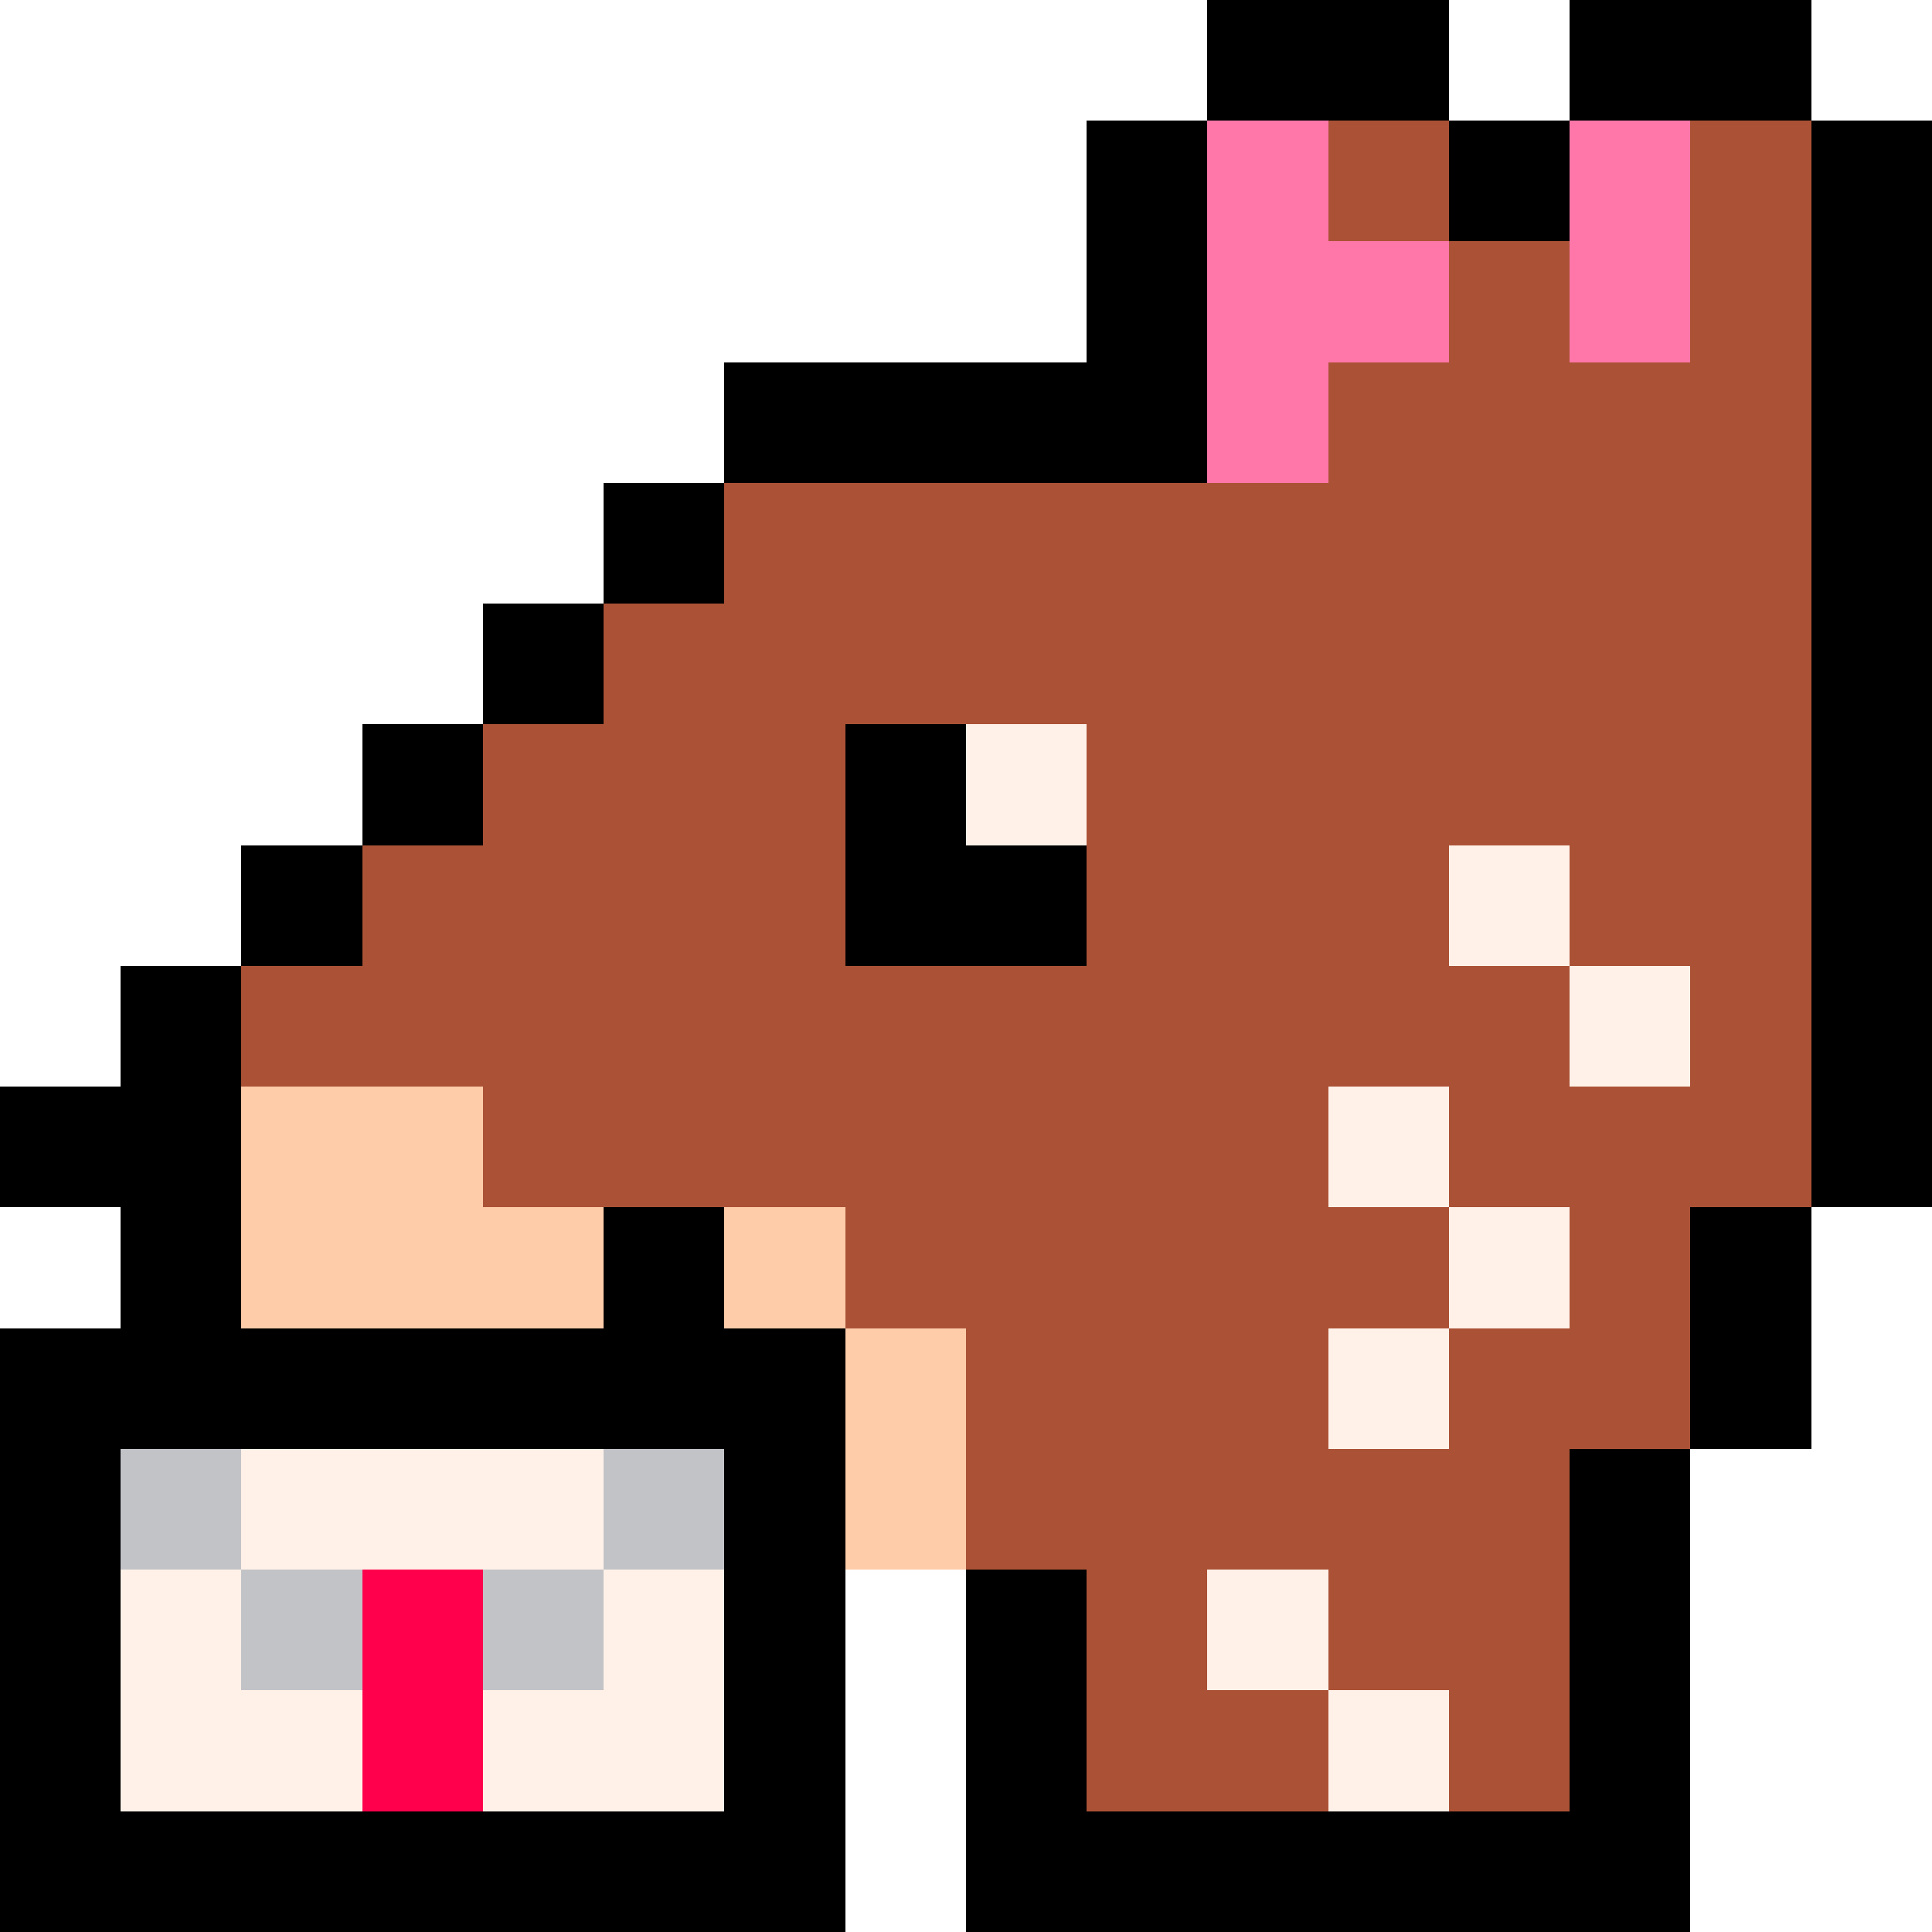
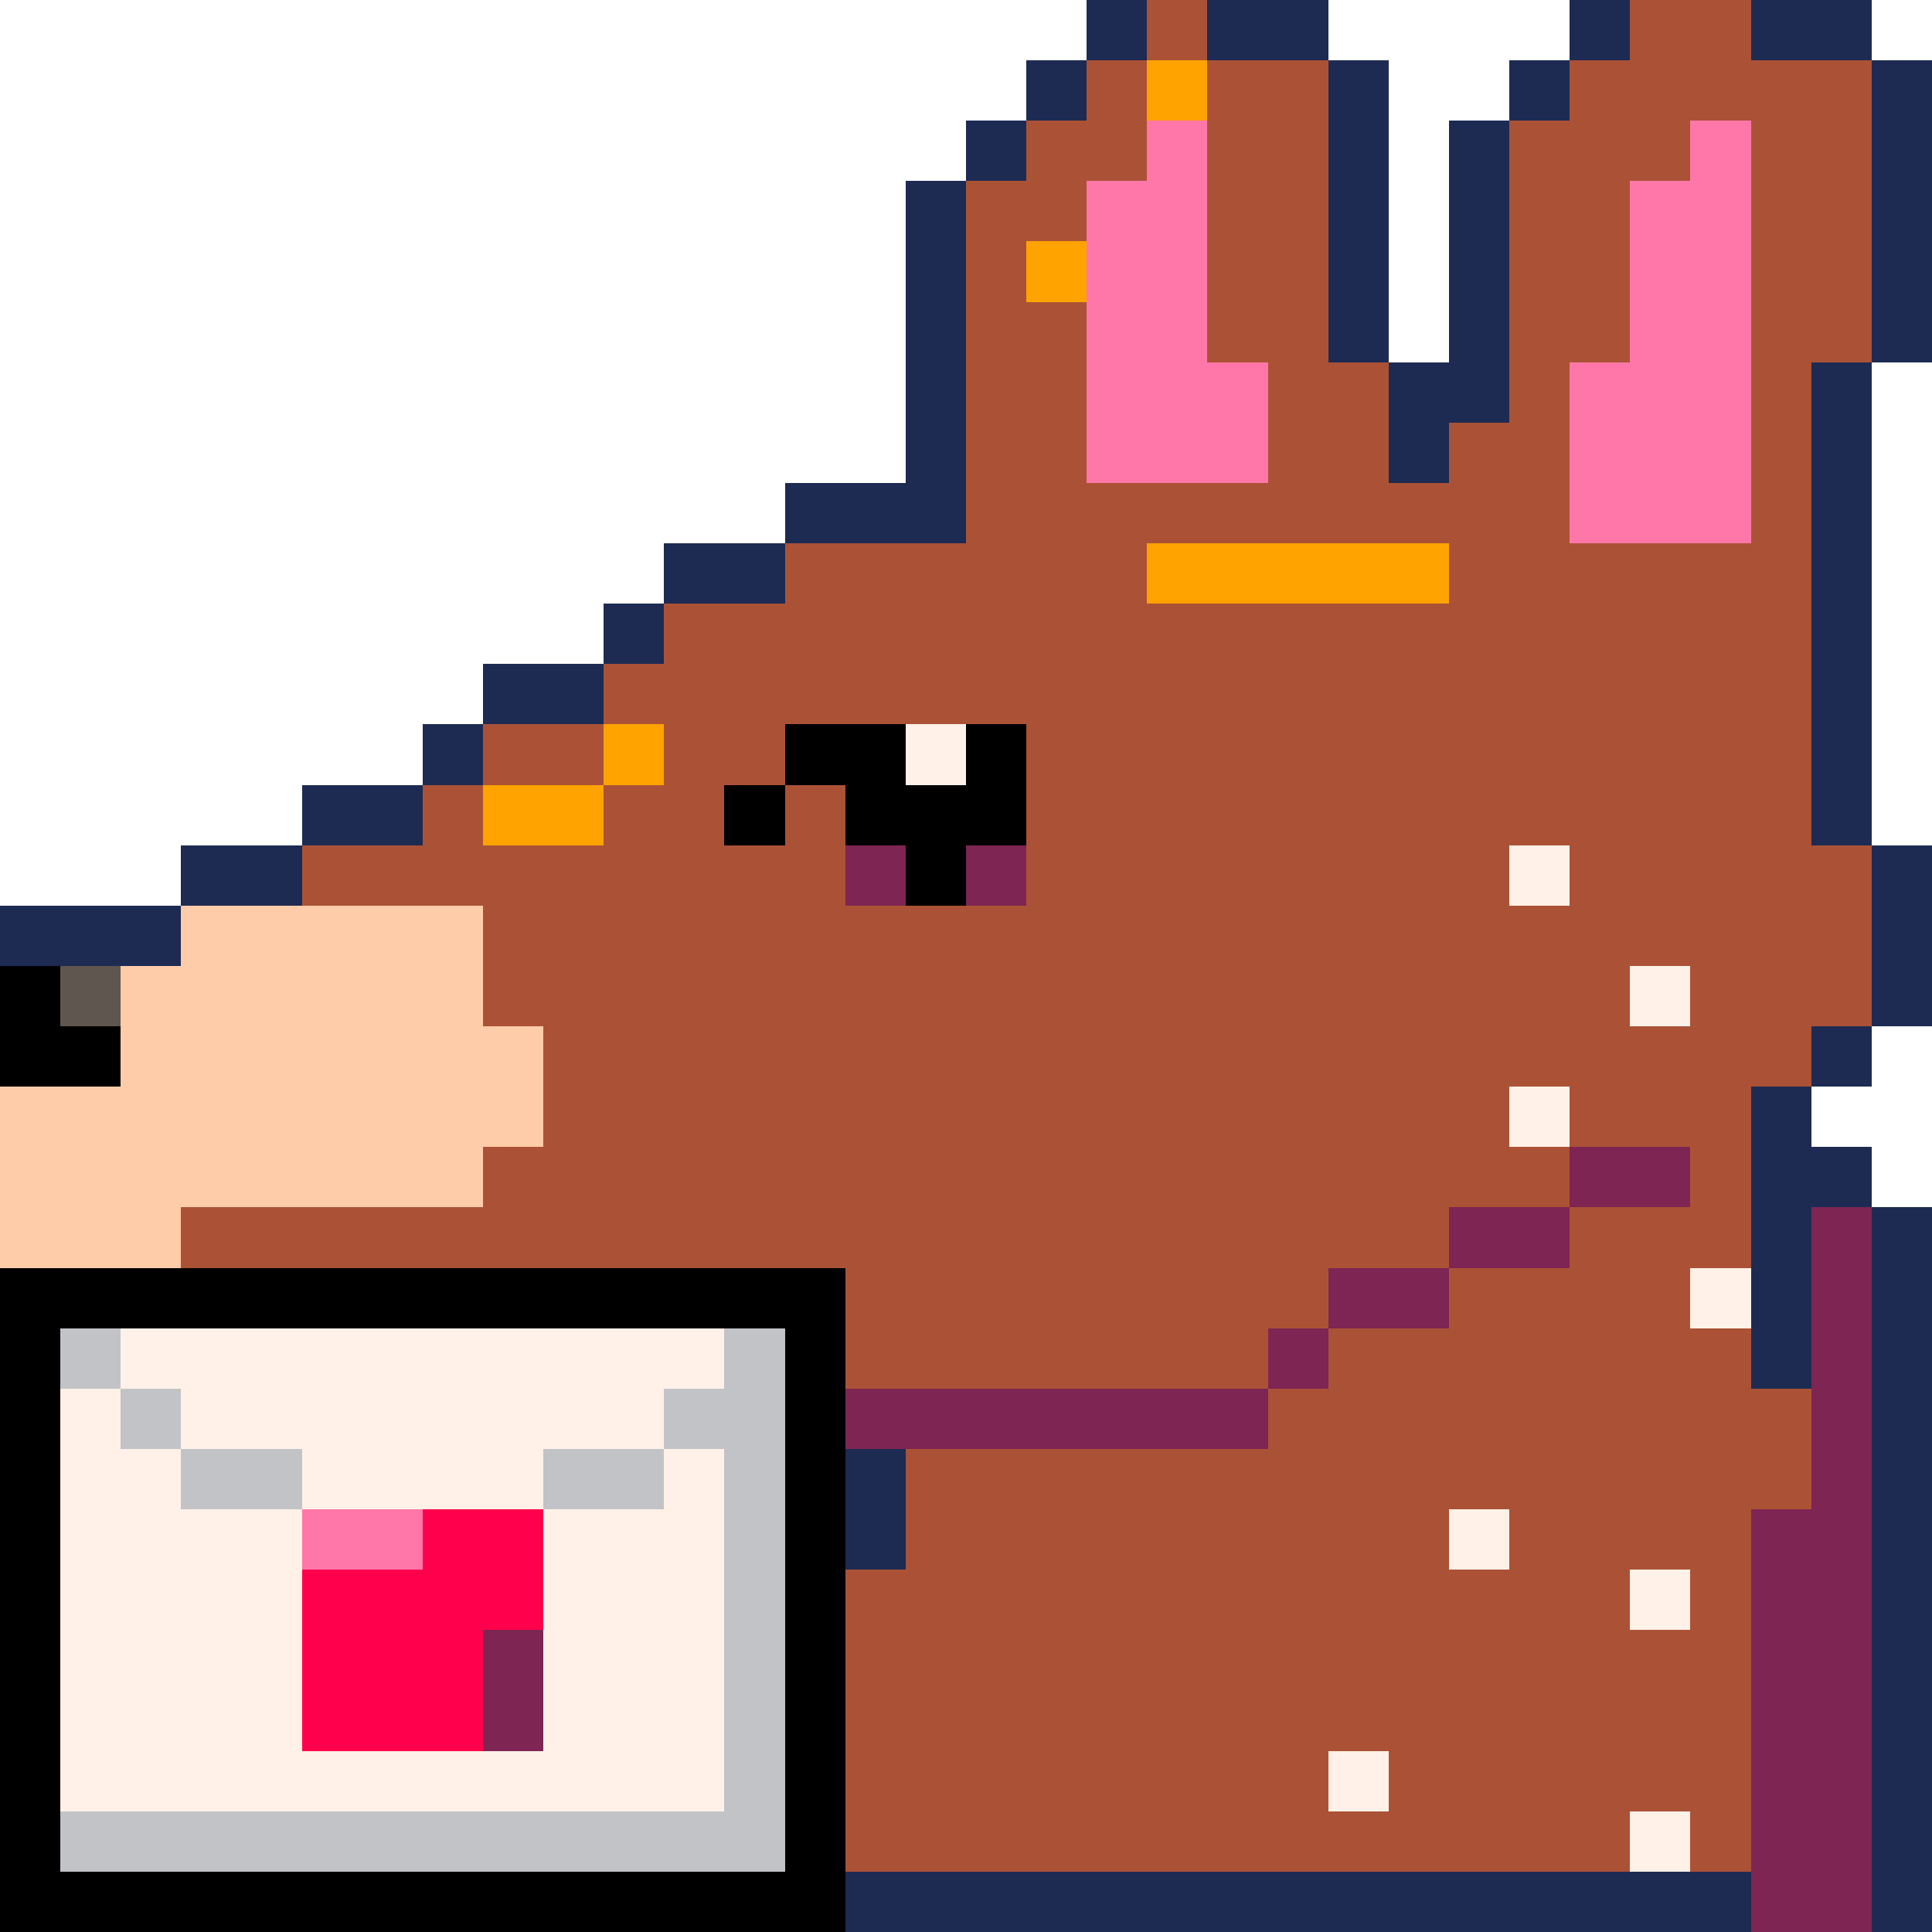
- <svg xmlns="http://www.w3.org/2000/svg" width="128" height="128" viewBox="0 0 16 16" shape-rendering="crispEdges">
+ <svg xmlns="http://www.w3.org/2000/svg" width="128" height="128" viewBox="0 0 32 32" shape-rendering="crispEdges">
  <g fill="#000000">
-     <rect x="10" y="0" width="2" height="1" />
-     <rect x="13" y="0" width="2" height="1" />
-     <rect x="9" y="1" width="1" height="2" />
-     <rect x="12" y="1" width="1" height="1" />
-     <rect x="15" y="1" width="1" height="9" />
-     <rect x="6" y="3" width="4" height="1" />
-     <rect x="5" y="4" width="1" height="1" />
-     <rect x="4" y="5" width="1" height="1" />
-     <rect x="3" y="6" width="1" height="1" />
-     <rect x="7" y="6" width="1" height="1" />
-     <rect x="2" y="7" width="1" height="1" />
-     <rect x="7" y="7" width="2" height="1" />
-     <rect x="1" y="8" width="1" height="1" />
-     <rect x="0" y="9" width="2" height="1" />
-     <rect x="1" y="10" width="1" height="1" />
-     <rect x="5" y="10" width="1" height="1" />
-     <rect x="14" y="10" width="1" height="2" />
-     <rect x="0" y="11" width="7" height="1" />
-     <rect x="0" y="12" width="1" height="3" />
-     <rect x="6" y="12" width="1" height="3" />
-     <rect x="13" y="12" width="1" height="3" />
-     <rect x="8" y="13" width="1" height="2" />
-     <rect x="0" y="15" width="7" height="1" />
-     <rect x="8" y="15" width="6" height="1" />
+     <rect x="13" y="12" width="2" height="1" />
+     <rect x="16" y="12" width="1" height="1" />
+     <rect x="12" y="13" width="1" height="1" />
+     <rect x="14" y="13" width="3" height="1" />
+     <rect x="15" y="14" width="1" height="1" />
+     <rect x="0" y="16" width="1" height="1" />
+     <rect x="0" y="17" width="2" height="1" />
+     <rect x="0" y="21" width="14" height="1" />
+     <rect x="0" y="22" width="1" height="9" />
+     <rect x="13" y="22" width="1" height="9" />
+     <rect x="0" y="31" width="14" height="1" />
+   </g>
+   <g fill="#1D2B53">
+     <rect x="18" y="0" width="1" height="1" />
+     <rect x="20" y="0" width="2" height="1" />
+     <rect x="26" y="0" width="1" height="1" />
+     <rect x="29" y="0" width="2" height="1" />
+     <rect x="17" y="1" width="1" height="1" />
+     <rect x="22" y="1" width="1" height="5" />
+     <rect x="25" y="1" width="1" height="1" />
+     <rect x="31" y="1" width="1" height="5" />
+     <rect x="16" y="2" width="1" height="1" />
+     <rect x="24" y="2" width="1" height="4" />
+     <rect x="15" y="3" width="1" height="5" />
+     <rect x="23" y="6" width="2" height="1" />
+     <rect x="30" y="6" width="1" height="8" />
+     <rect x="23" y="7" width="1" height="1" />
+     <rect x="13" y="8" width="3" height="1" />
+     <rect x="11" y="9" width="2" height="1" />
+     <rect x="10" y="10" width="1" height="1" />
+     <rect x="8" y="11" width="2" height="1" />
+     <rect x="7" y="12" width="1" height="1" />
+     <rect x="5" y="13" width="2" height="1" />
+     <rect x="3" y="14" width="2" height="1" />
+     <rect x="31" y="14" width="1" height="3" />
+     <rect x="0" y="15" width="3" height="1" />
+     <rect x="30" y="17" width="1" height="1" />
+     <rect x="29" y="18" width="1" height="1" />
+     <rect x="29" y="19" width="2" height="1" />
+     <rect x="29" y="20" width="1" height="3" />
+     <rect x="31" y="20" width="1" height="12" />
+     <rect x="14" y="24" width="1" height="2" />
+     <rect x="14" y="31" width="15" height="1" />
+   </g>
+   <g fill="#7E2553">
+     <rect x="14" y="14" width="1" height="1" />
+     <rect x="16" y="14" width="1" height="1" />
+     <rect x="26" y="19" width="2" height="1" />
+     <rect x="24" y="20" width="2" height="1" />
+     <rect x="30" y="20" width="1" height="5" />
+     <rect x="22" y="21" width="2" height="1" />
+     <rect x="21" y="22" width="1" height="1" />
+     <rect x="14" y="23" width="7" height="1" />
+     <rect x="29" y="25" width="2" height="7" />
+     <rect x="8" y="27" width="1" height="2" />
  </g>
  <g fill="#AB5236">
-     <rect x="11" y="1" width="1" height="1" />
-     <rect x="14" y="1" width="1" height="2" />
-     <rect x="12" y="2" width="1" height="1" />
-     <rect x="11" y="3" width="4" height="1" />
-     <rect x="6" y="4" width="9" height="1" />
-     <rect x="5" y="5" width="10" height="1" />
-     <rect x="4" y="6" width="3" height="1" />
-     <rect x="9" y="6" width="6" height="1" />
-     <rect x="3" y="7" width="4" height="1" />
-     <rect x="9" y="7" width="3" height="1" />
-     <rect x="13" y="7" width="2" height="1" />
-     <rect x="2" y="8" width="11" height="1" />
-     <rect x="14" y="8" width="1" height="1" />
-     <rect x="4" y="9" width="7" height="1" />
-     <rect x="12" y="9" width="3" height="1" />
-     <rect x="7" y="10" width="5" height="1" />
-     <rect x="13" y="10" width="1" height="1" />
-     <rect x="8" y="11" width="3" height="1" />
-     <rect x="12" y="11" width="2" height="1" />
-     <rect x="8" y="12" width="5" height="1" />
-     <rect x="9" y="13" width="1" height="1" />
-     <rect x="11" y="13" width="2" height="1" />
-     <rect x="9" y="14" width="2" height="1" />
-     <rect x="12" y="14" width="1" height="1" />
+     <rect x="19" y="0" width="1" height="1" />
+     <rect x="27" y="0" width="2" height="1" />
+     <rect x="18" y="1" width="1" height="1" />
+     <rect x="20" y="1" width="2" height="5" />
+     <rect x="26" y="1" width="5" height="1" />
+     <rect x="17" y="2" width="2" height="1" />
+     <rect x="25" y="2" width="3" height="1" />
+     <rect x="29" y="2" width="2" height="4" />
+     <rect x="16" y="3" width="2" height="1" />
+     <rect x="25" y="3" width="2" height="3" />
+     <rect x="16" y="4" width="1" height="1" />
+     <rect x="16" y="5" width="2" height="3" />
+     <rect x="21" y="6" width="2" height="2" />
+     <rect x="25" y="6" width="1" height="1" />
+     <rect x="29" y="6" width="1" height="3" />
+     <rect x="24" y="7" width="2" height="1" />
+     <rect x="16" y="8" width="10" height="1" />
+     <rect x="13" y="9" width="6" height="1" />
+     <rect x="24" y="9" width="6" height="1" />
+     <rect x="11" y="10" width="19" height="1" />
+     <rect x="10" y="11" width="20" height="1" />
+     <rect x="8" y="12" width="2" height="1" />
+     <rect x="11" y="12" width="2" height="1" />
+     <rect x="17" y="12" width="13" height="2" />
+     <rect x="7" y="13" width="1" height="1" />
+     <rect x="10" y="13" width="2" height="1" />
+     <rect x="13" y="13" width="1" height="1" />
+     <rect x="5" y="14" width="9" height="1" />
+     <rect x="17" y="14" width="8" height="1" />
+     <rect x="26" y="14" width="5" height="1" />
+     <rect x="8" y="15" width="23" height="1" />
+     <rect x="8" y="16" width="19" height="1" />
+     <rect x="28" y="16" width="3" height="1" />
+     <rect x="9" y="17" width="21" height="1" />
+     <rect x="9" y="18" width="16" height="1" />
+     <rect x="26" y="18" width="3" height="1" />
+     <rect x="8" y="19" width="18" height="1" />
+     <rect x="28" y="19" width="1" height="1" />
+     <rect x="3" y="20" width="21" height="1" />
+     <rect x="26" y="20" width="3" height="1" />
+     <rect x="14" y="21" width="8" height="1" />
+     <rect x="24" y="21" width="4" height="1" />
+     <rect x="14" y="22" width="7" height="1" />
+     <rect x="22" y="22" width="7" height="1" />
+     <rect x="21" y="23" width="9" height="1" />
+     <rect x="15" y="24" width="15" height="1" />
+     <rect x="15" y="25" width="9" height="1" />
+     <rect x="25" y="25" width="4" height="1" />
+     <rect x="14" y="26" width="13" height="1" />
+     <rect x="28" y="26" width="1" height="1" />
+     <rect x="14" y="27" width="15" height="2" />
+     <rect x="14" y="29" width="8" height="1" />
+     <rect x="23" y="29" width="6" height="1" />
+     <rect x="14" y="30" width="13" height="1" />
+     <rect x="28" y="30" width="1" height="1" />
+   </g>
+   <g fill="#5F574F">
+     <rect x="1" y="16" width="1" height="1" />
  </g>
  <g fill="#C2C3C7">
-     <rect x="1" y="12" width="1" height="1" />
-     <rect x="5" y="12" width="1" height="1" />
-     <rect x="2" y="13" width="1" height="1" />
-     <rect x="4" y="13" width="1" height="1" />
+     <rect x="1" y="22" width="1" height="1" />
+     <rect x="12" y="22" width="1" height="1" />
+     <rect x="2" y="23" width="1" height="1" />
+     <rect x="11" y="23" width="2" height="1" />
+     <rect x="3" y="24" width="2" height="1" />
+     <rect x="9" y="24" width="2" height="1" />
+     <rect x="12" y="24" width="1" height="6" />
+     <rect x="1" y="30" width="12" height="1" />
  </g>
  <g fill="#FFF1E8">
-     <rect x="8" y="6" width="1" height="1" />
-     <rect x="12" y="7" width="1" height="1" />
-     <rect x="13" y="8" width="1" height="1" />
-     <rect x="11" y="9" width="1" height="1" />
-     <rect x="12" y="10" width="1" height="1" />
-     <rect x="11" y="11" width="1" height="1" />
-     <rect x="2" y="12" width="3" height="1" />
-     <rect x="1" y="13" width="1" height="1" />
-     <rect x="5" y="13" width="1" height="1" />
-     <rect x="10" y="13" width="1" height="1" />
-     <rect x="1" y="14" width="2" height="1" />
-     <rect x="4" y="14" width="2" height="1" />
-     <rect x="11" y="14" width="1" height="1" />
+     <rect x="15" y="12" width="1" height="1" />
+     <rect x="25" y="14" width="1" height="1" />
+     <rect x="27" y="16" width="1" height="1" />
+     <rect x="25" y="18" width="1" height="1" />
+     <rect x="28" y="21" width="1" height="1" />
+     <rect x="2" y="22" width="10" height="1" />
+     <rect x="1" y="23" width="1" height="1" />
+     <rect x="3" y="23" width="8" height="1" />
+     <rect x="1" y="24" width="2" height="1" />
+     <rect x="5" y="24" width="4" height="1" />
+     <rect x="11" y="24" width="1" height="1" />
+     <rect x="1" y="25" width="4" height="4" />
+     <rect x="9" y="25" width="3" height="4" />
+     <rect x="24" y="25" width="1" height="1" />
+     <rect x="27" y="26" width="1" height="1" />
+     <rect x="1" y="29" width="11" height="1" />
+     <rect x="22" y="29" width="1" height="1" />
+     <rect x="27" y="30" width="1" height="1" />
  </g>
  <g fill="#FF004D">
-     <rect x="3" y="13" width="1" height="2" />
+     <rect x="7" y="25" width="2" height="1" />
+     <rect x="5" y="26" width="4" height="1" />
+     <rect x="5" y="27" width="3" height="2" />
+   </g>
+   <g fill="#FFA300">
+     <rect x="19" y="1" width="1" height="1" />
+     <rect x="17" y="4" width="1" height="1" />
+     <rect x="19" y="9" width="5" height="1" />
+     <rect x="10" y="12" width="1" height="1" />
+     <rect x="8" y="13" width="2" height="1" />
  </g>
  <g fill="#FF77A8">
-     <rect x="10" y="1" width="1" height="1" />
-     <rect x="13" y="1" width="1" height="2" />
-     <rect x="10" y="2" width="2" height="1" />
-     <rect x="10" y="3" width="1" height="1" />
+     <rect x="19" y="2" width="1" height="1" />
+     <rect x="28" y="2" width="1" height="1" />
+     <rect x="18" y="3" width="2" height="3" />
+     <rect x="27" y="3" width="2" height="3" />
+     <rect x="18" y="6" width="3" height="2" />
+     <rect x="26" y="6" width="3" height="3" />
+     <rect x="5" y="25" width="2" height="1" />
  </g>
  <g fill="#FFCCAA">
-     <rect x="2" y="9" width="2" height="1" />
-     <rect x="2" y="10" width="3" height="1" />
-     <rect x="6" y="10" width="1" height="1" />
-     <rect x="7" y="11" width="1" height="2" />
+     <rect x="3" y="15" width="5" height="1" />
+     <rect x="2" y="16" width="6" height="1" />
+     <rect x="2" y="17" width="7" height="1" />
+     <rect x="0" y="18" width="9" height="1" />
+     <rect x="0" y="19" width="8" height="1" />
+     <rect x="0" y="20" width="3" height="1" />
  </g>
</svg>
